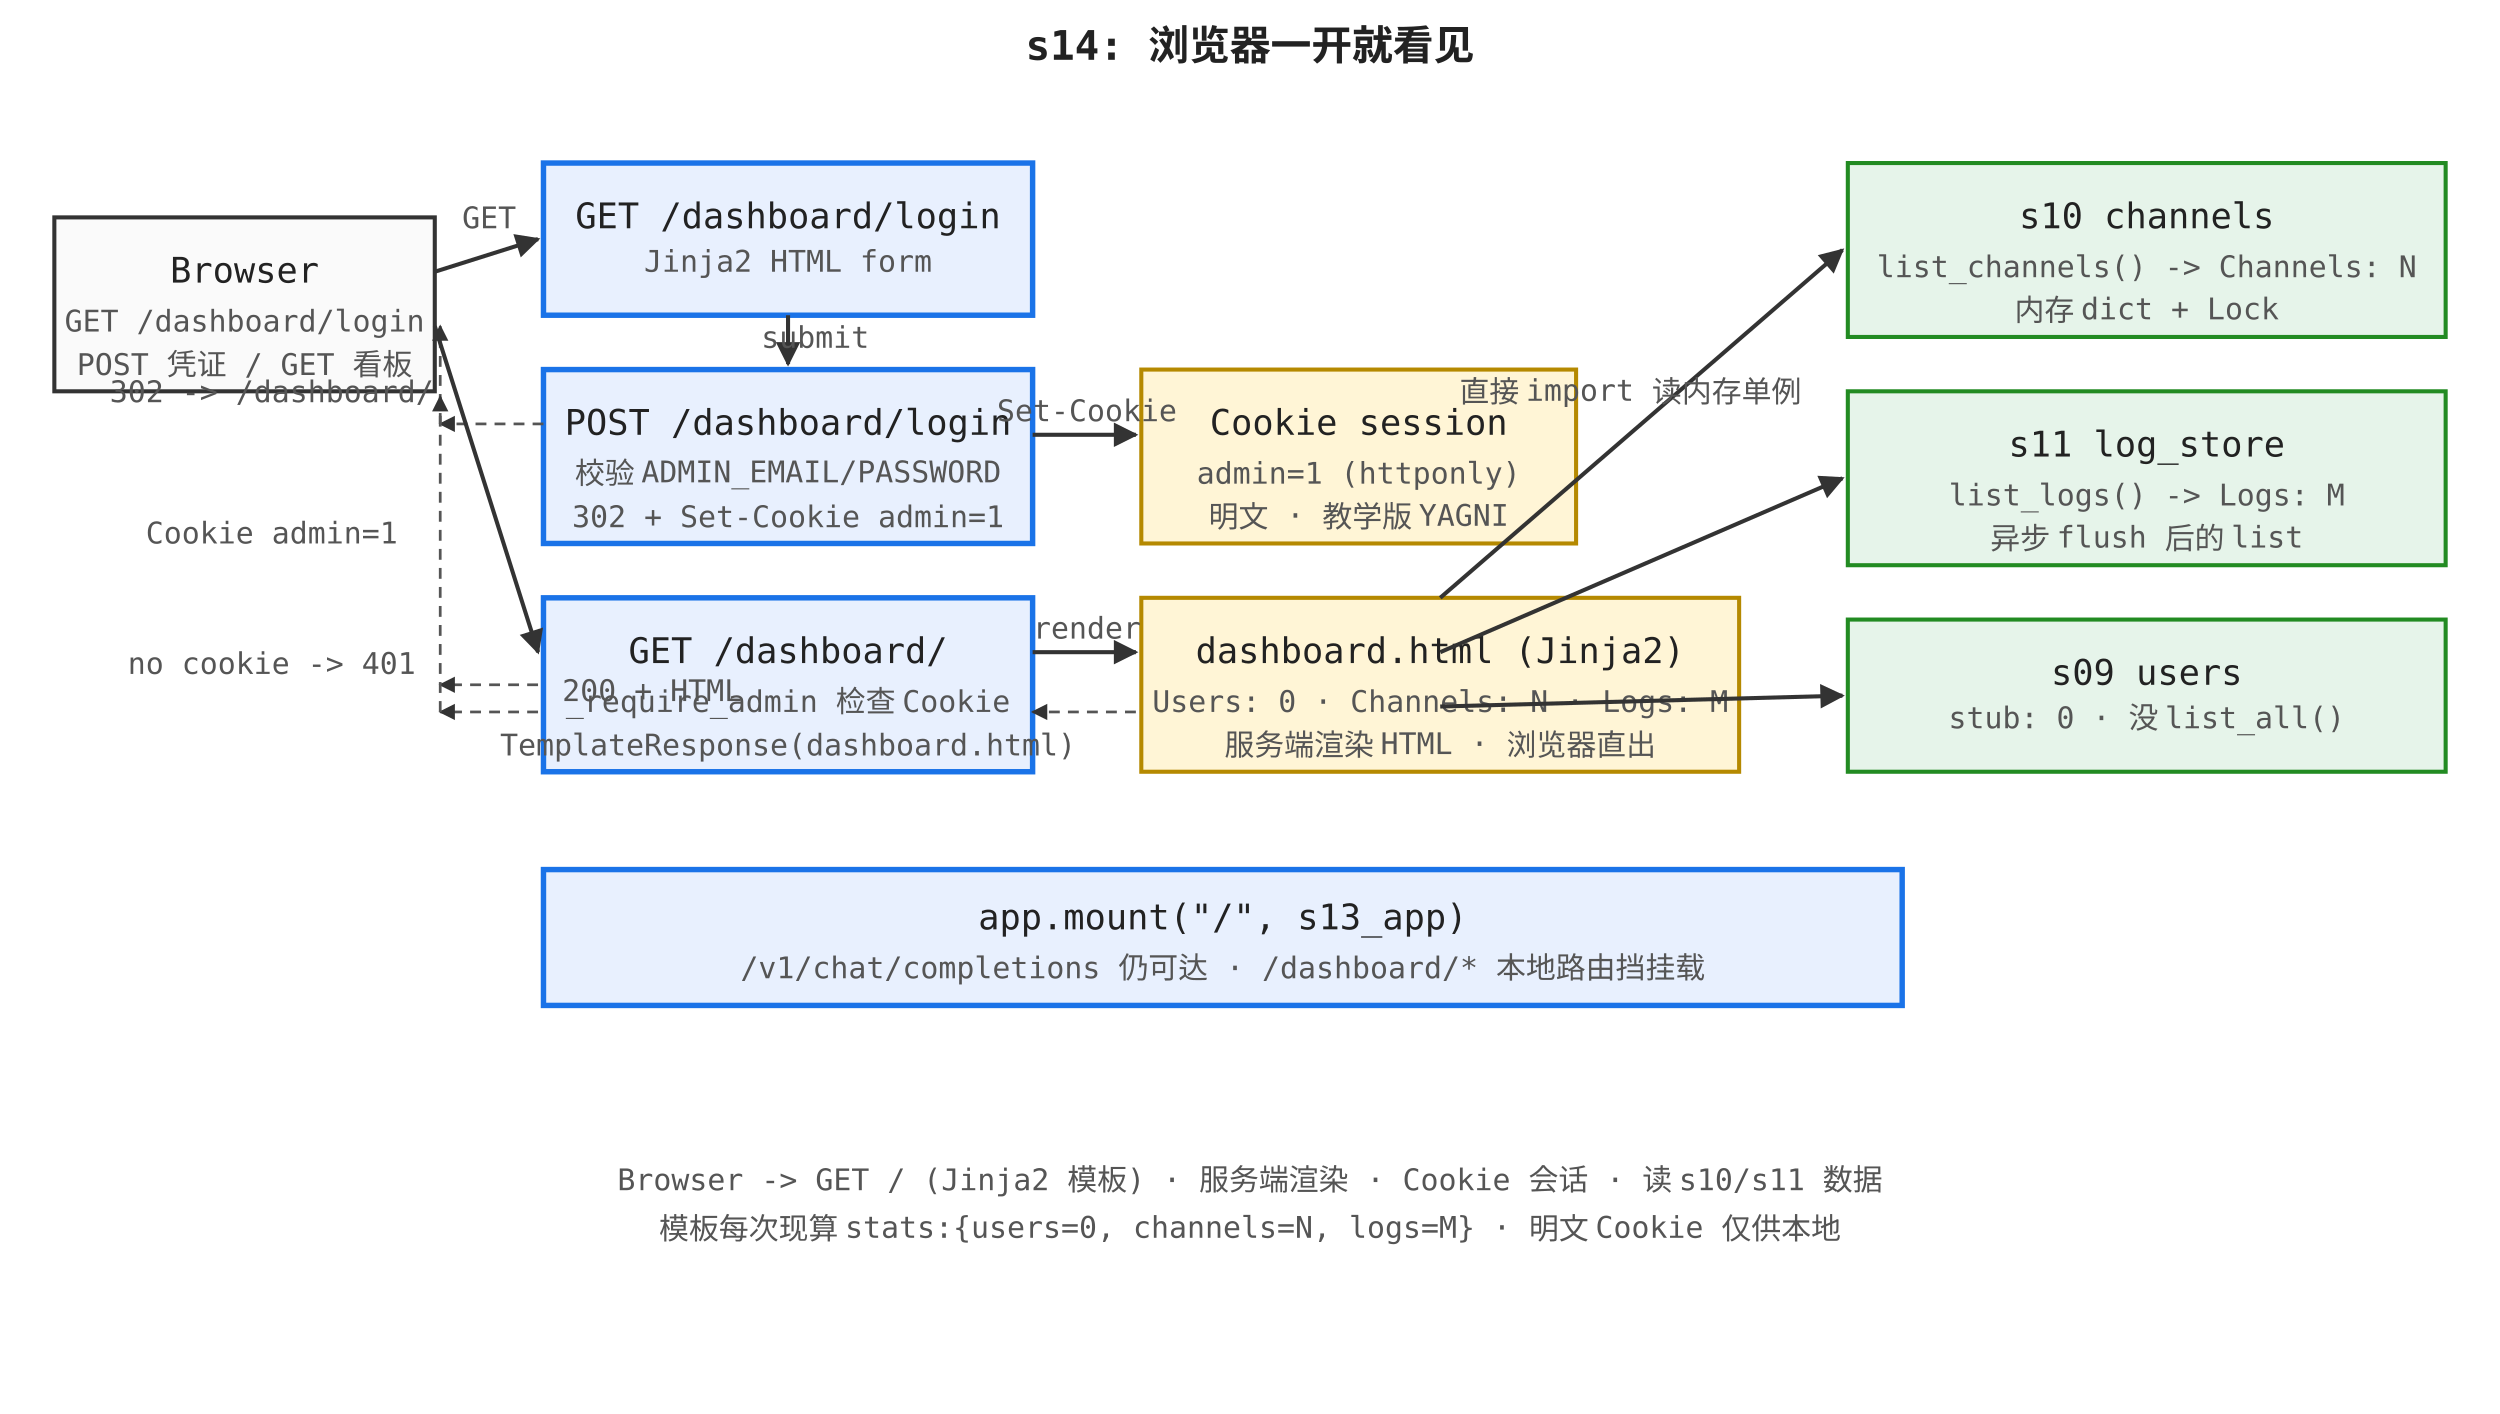
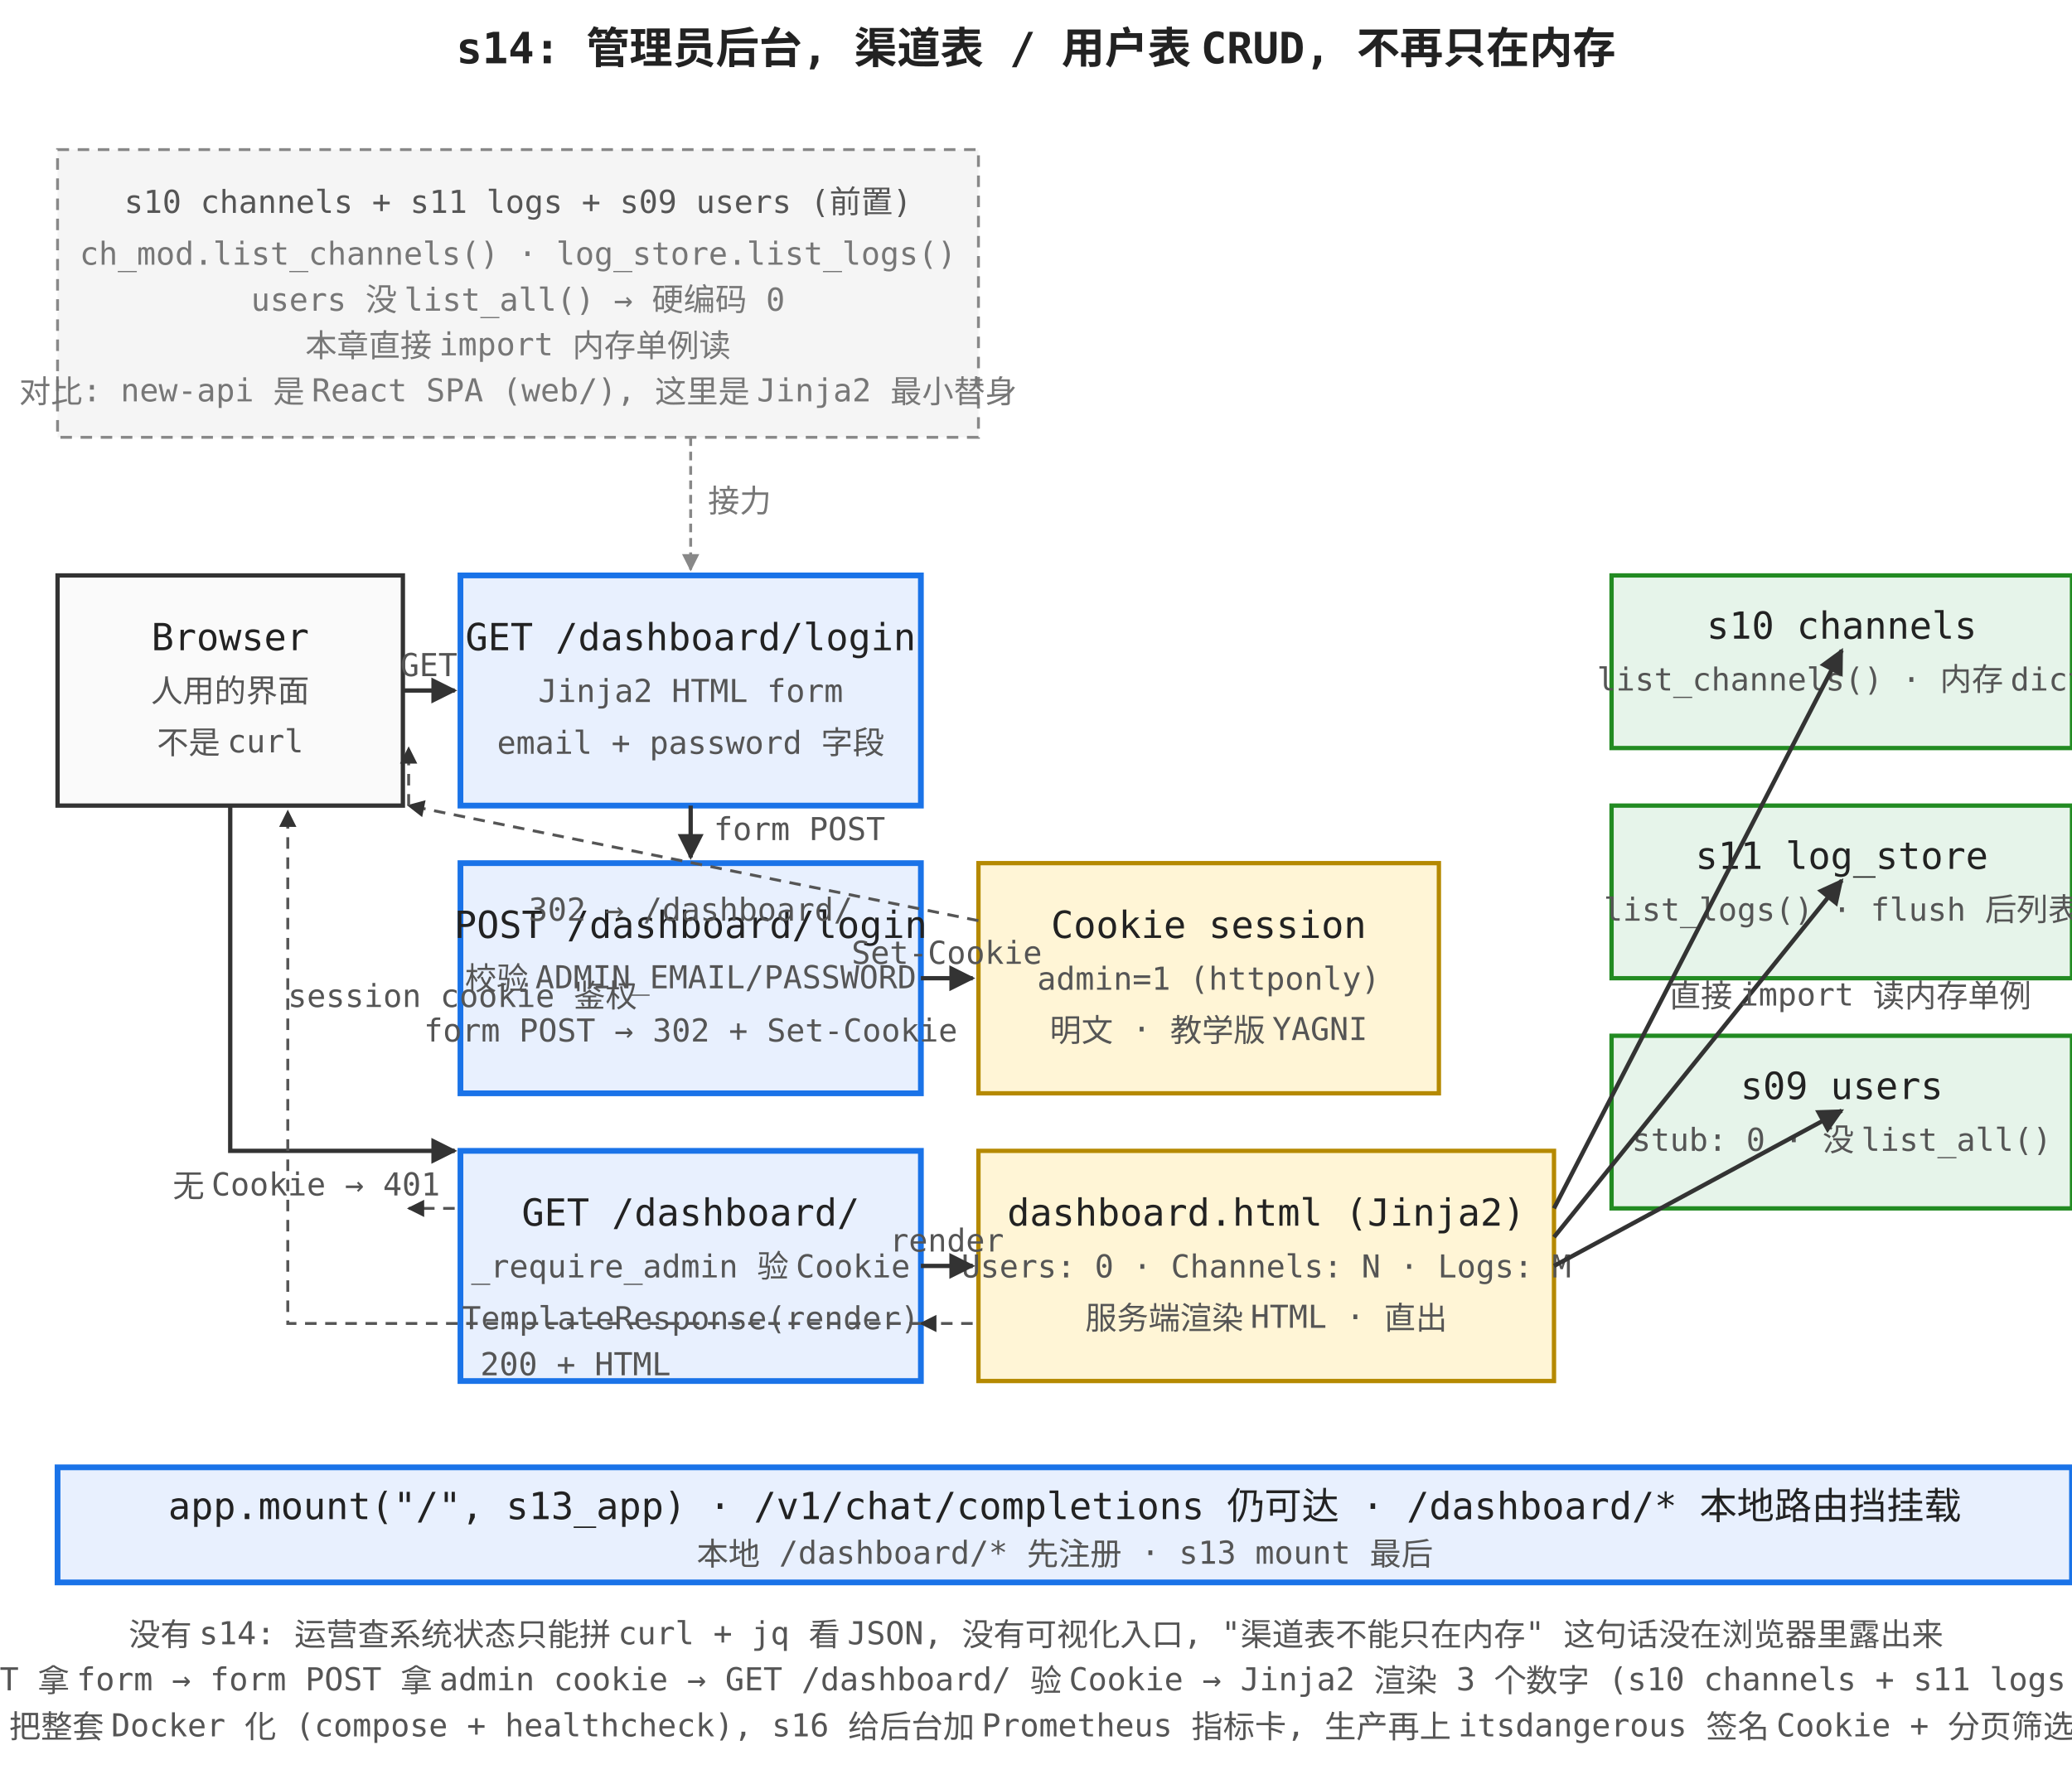
- <svg xmlns="http://www.w3.org/2000/svg" viewBox="0 0 920 520" font-family="monospace">
+ <svg xmlns="http://www.w3.org/2000/svg" viewBox="0 0 720 620" font-family="monospace">
  <style>
    .client     { fill: #fafafa; stroke: #333;    stroke-width: 1.5; }
    .gateway    { fill: #e8f0fe; stroke: #1a73e8; stroke-width: 2;   }
    .middleware { fill: #fff5d6; stroke: #b58900; stroke-width: 1.5; }
    .storage    { fill: #e6f4ea; stroke: #228b22; stroke-width: 1.5; }
    .upstream   { fill: #fce8e6; stroke: #c5221f; stroke-width: 1.5; }
+     .reference  { fill: #f5f5f5; stroke: #888;    stroke-width: 1; stroke-dasharray: 4 3; }
    .title      { font-size: 15px; font-weight: bold; fill: #222; }
    .label      { font-size: 13px; fill: #222; }
    .small      { font-size: 11px; fill: #555; }
+     .refsmall   { font-size: 11px; fill: #777; }
    .arrow      { stroke: #333; stroke-width: 1.5; fill: none; marker-end: url(#arrow); }
    .arrowR     { stroke: #555; stroke-width: 1;   fill: none; marker-end: url(#arrow); stroke-dasharray: 4 3; }
+     .arrowRef   { stroke: #888; stroke-width: 1;   fill: none; marker-end: url(#arrowRef); stroke-dasharray: 3 2; }
  </style>
  <defs>
    <marker id="arrow" viewBox="0 0 10 10" refX="9" refY="5" markerWidth="6" markerHeight="6" orient="auto">
      <path d="M0,0 L10,5 L0,10 z" fill="#333" />
    </marker>
+     <marker id="arrowRef" viewBox="0 0 10 10" refX="9" refY="5" markerWidth="6" markerHeight="6" orient="auto">
+       <path d="M0,0 L10,5 L0,10 z" fill="#888" />
+     </marker>
  </defs>
-   <text x="460" y="22" text-anchor="middle" class="title">s14: 浏览器一开就看见</text>
-   <rect class="client" x="20" y="80" width="140" height="64" />
-   <text x="90" y="104" text-anchor="middle" class="label">Browser</text>
-   <text x="90" y="122" text-anchor="middle" class="small">GET /dashboard/login</text>
-   <text x="90" y="138" text-anchor="middle" class="small">POST 凭证 / GET 看板</text>
-   <rect class="gateway" x="200" y="60" width="180" height="56" />
-   <text x="290" y="84" text-anchor="middle" class="label">GET /dashboard/login</text>
-   <text x="290" y="100" text-anchor="middle" class="small">Jinja2 HTML form</text>
-   <rect class="gateway" x="200" y="136" width="180" height="64" />
-   <text x="290" y="160" text-anchor="middle" class="label">POST /dashboard/login</text>
-   <text x="290" y="178" text-anchor="middle" class="small">校验 ADMIN_EMAIL/PASSWORD</text>
-   <text x="290" y="194" text-anchor="middle" class="small">302 + Set-Cookie admin=1</text>
-   <rect class="middleware" x="420" y="136" width="160" height="64" />
-   <text x="500" y="160" text-anchor="middle" class="label">Cookie session</text>
-   <text x="500" y="178" text-anchor="middle" class="small">admin=1 (httponly)</text>
-   <text x="500" y="194" text-anchor="middle" class="small">明文 · 教学版 YAGNI</text>
-   <rect class="gateway" x="200" y="220" width="180" height="64" />
-   <text x="290" y="244" text-anchor="middle" class="label">GET /dashboard/</text>
-   <text x="290" y="262" text-anchor="middle" class="small">_require_admin 检查 Cookie</text>
-   <text x="290" y="278" text-anchor="middle" class="small">TemplateResponse(dashboard.html)</text>
-   <rect class="middleware" x="420" y="220" width="220" height="64" />
-   <text x="530" y="244" text-anchor="middle" class="label">dashboard.html (Jinja2)</text>
-   <text x="530" y="262" text-anchor="middle" class="small">Users: 0 · Channels: N · Logs: M</text>
-   <text x="530" y="278" text-anchor="middle" class="small">服务端渲染 HTML · 浏览器直出</text>
-   <line class="arrow" x1="160" y1="100" x2="198" y2="88" />
-   <text x="180" y="84" text-anchor="middle" class="small">GET</text>
-   <line class="arrow" x1="290" y1="116" x2="290" y2="134" />
-   <text x="300" y="128" text-anchor="middle" class="small">submit</text>
-   <line class="arrow" x1="380" y1="160" x2="418" y2="160" />
-   <text x="400" y="155" text-anchor="middle" class="small">Set-Cookie</text>
-   <line class="arrowR" x1="200" y1="156" x2="162" y2="156" />
-   <line class="arrowR" x1="162" y1="156" x2="162" y2="120" />
-   <text x="100" y="148" text-anchor="middle" class="small">302 -&gt; /dashboard/</text>
-   <line class="arrow" x1="160" y1="120" x2="198" y2="240" />
-   <text x="100" y="200" text-anchor="middle" class="small">Cookie admin=1</text>
-   <line class="arrow" x1="380" y1="240" x2="418" y2="240" />
-   <text x="400" y="235" text-anchor="middle" class="small">render</text>
-   <line class="arrowR" x1="198" y1="252" x2="162" y2="252" stroke="#c5221f" />
-   <text x="100" y="248" text-anchor="middle" class="small" fill="#c5221f">no cookie -&gt; 401</text>
-   <rect class="storage" x="680" y="60" width="220" height="64" />
-   <text x="790" y="84" text-anchor="middle" class="label">s10 channels</text>
-   <text x="790" y="102" text-anchor="middle" class="small">list_channels() -&gt; Channels: N</text>
-   <text x="790" y="118" text-anchor="middle" class="small">内存 dict + Lock</text>
-   <rect class="storage" x="680" y="144" width="220" height="64" />
-   <text x="790" y="168" text-anchor="middle" class="label">s11 log_store</text>
-   <text x="790" y="186" text-anchor="middle" class="small">list_logs() -&gt; Logs: M</text>
-   <text x="790" y="202" text-anchor="middle" class="small">异步 flush 后的 list</text>
-   <rect class="storage" x="680" y="228" width="220" height="56" />
-   <text x="790" y="252" text-anchor="middle" class="label">s09 users</text>
-   <text x="790" y="268" text-anchor="middle" class="small">stub: 0 · 没 list_all()</text>
-   <line class="arrow" x1="530" y1="220" x2="678" y2="92" />
-   <text x="600" y="148" text-anchor="middle" class="small" fill="#228b22">直接 import 读内存单例</text>
-   <line class="arrow" x1="530" y1="240" x2="678" y2="176" />
-   <line class="arrow" x1="530" y1="260" x2="678" y2="256" />
-   <rect class="gateway" x="200" y="320" width="500" height="50" />
-   <text x="450" y="342" text-anchor="middle" class="label">app.mount("/", s13_app)</text>
-   <text x="450" y="360" text-anchor="middle" class="small">/v1/chat/completions 仍可达 · /dashboard/* 本地路由挡挂载</text>
-   <line class="arrowR" x1="418" y1="262" x2="380" y2="262" stroke="#228b22" />
-   <line class="arrowR" x1="198" y1="262" x2="162" y2="262" stroke="#228b22" />
-   <line class="arrowR" x1="162" y1="262" x2="162" y2="146" stroke="#228b22" />
-   <text x="240" y="258" text-anchor="middle" class="small" fill="#228b22">200 + HTML</text>
-   <text x="460" y="438" text-anchor="middle" class="small">Browser -&gt; GET / (Jinja2 模板) · 服务端渲染 · Cookie 会话 · 读 s10/s11 数据</text>
-   <text x="460" y="456" text-anchor="middle" class="small">模板每次现算 stats:{users=0, channels=N, logs=M} · 明文 Cookie 仅供本地</text>
+   <text x="360" y="22" text-anchor="middle" class="title">s14: 管理员后台, 渠道表 / 用户表 CRUD, 不再只在内存</text>
+   <rect class="reference" x="20" y="52" width="320" height="100" />
+   <text x="180" y="74" text-anchor="middle" class="small" fill="#555">s10 channels + s11 logs + s09 users (前置)</text>
+   <text x="180" y="92" text-anchor="middle" class="refsmall">ch_mod.list_channels() · log_store.list_logs()</text>
+   <text x="180" y="108" text-anchor="middle" class="refsmall">users 没 list_all() → 硬编码 0</text>
+   <text x="180" y="124" text-anchor="middle" class="refsmall">本章直接 import 内存单例读</text>
+   <text x="180" y="140" text-anchor="middle" class="refsmall">对比: new-api 是 React SPA (web/), 这里是 Jinja2 最小替身</text>
+   <rect class="client" x="20" y="200" width="120" height="80" />
+   <text x="80" y="226" text-anchor="middle" class="label">Browser</text>
+   <text x="80" y="244" text-anchor="middle" class="small">人用的界面</text>
+   <text x="80" y="262" text-anchor="middle" class="small">不是 curl</text>
+   <rect class="gateway" x="160" y="200" width="160" height="80" />
+   <text x="240" y="226" text-anchor="middle" class="label">GET /dashboard/login</text>
+   <text x="240" y="244" text-anchor="middle" class="small">Jinja2 HTML form</text>
+   <text x="240" y="262" text-anchor="middle" class="small">email + password 字段</text>
+   <rect class="gateway" x="160" y="300" width="160" height="80" />
+   <text x="240" y="326" text-anchor="middle" class="label">POST /dashboard/login</text>
+   <text x="240" y="344" text-anchor="middle" class="small">校验 ADMIN_EMAIL/PASSWORD</text>
+   <text x="240" y="362" text-anchor="middle" class="small">form POST → 302 + Set-Cookie</text>
+   <rect class="middleware" x="340" y="300" width="160" height="80" />
+   <text x="420" y="326" text-anchor="middle" class="label">Cookie session</text>
+   <text x="420" y="344" text-anchor="middle" class="small">admin=1 (httponly)</text>
+   <text x="420" y="362" text-anchor="middle" class="small">明文 · 教学版 YAGNI</text>
+   <rect class="gateway" x="160" y="400" width="160" height="80" />
+   <text x="240" y="426" text-anchor="middle" class="label">GET /dashboard/</text>
+   <text x="240" y="444" text-anchor="middle" class="small">_require_admin 验 Cookie</text>
+   <text x="240" y="462" text-anchor="middle" class="small">TemplateResponse(render)</text>
+   <rect class="middleware" x="340" y="400" width="200" height="80" />
+   <text x="440" y="426" text-anchor="middle" class="label">dashboard.html (Jinja2)</text>
+   <text x="440" y="444" text-anchor="middle" class="small">Users: 0 · Channels: N · Logs: M</text>
+   <text x="440" y="462" text-anchor="middle" class="small">服务端渲染 HTML · 直出</text>
+   <line class="arrowR" x1="158" y1="420" x2="142" y2="420" stroke="#c5221f" />
+   <text x="60" y="416" text-anchor="start" class="small" fill="#c5221f">无 Cookie → 401</text>
+   <line class="arrow" x1="140" y1="240" x2="158" y2="240" />
+   <text x="149" y="235" text-anchor="middle" class="small">GET</text>
+   <line class="arrow" x1="240" y1="280" x2="240" y2="298" />
+   <text x="248" y="292" text-anchor="start" class="small">form POST</text>
+   <line class="arrow" x1="320" y1="340" x2="338" y2="340" />
+   <text x="329" y="335" text-anchor="middle" class="small">Set-Cookie</text>
+   <line class="arrowR" x1="340" y1="320" x2="142" y2="280" stroke="#228b22" />
+   <polyline class="arrowR" points="142,280 142,260" stroke="#228b22" />
+   <text x="240" y="320" text-anchor="middle" class="small" fill="#228b22">302 → /dashboard/</text>
+   <polyline class="arrow" points="80,280 80,400 158,400" stroke="#228b22" />
+   <text x="100" y="350" text-anchor="start" class="small" fill="#228b22">session cookie 鉴权</text>
+   <line class="arrow" x1="320" y1="440" x2="338" y2="440" />
+   <text x="329" y="435" text-anchor="middle" class="small">render</text>
+   <line class="arrowR" x1="338" y1="460" x2="320" y2="460" stroke="#228b22" />
+   <polyline class="arrowR" points="320,460 100,460 100,282" stroke="#228b22" />
+   <text x="200" y="478" text-anchor="middle" class="small" fill="#228b22">200 + HTML</text>
+   <rect class="storage" x="560" y="200" width="160" height="60" />
+   <text x="640" y="222" text-anchor="middle" class="label">s10 channels</text>
+   <text x="640" y="240" text-anchor="middle" class="small">list_channels() · 内存 dict</text>
+   <rect class="storage" x="560" y="280" width="160" height="60" />
+   <text x="640" y="302" text-anchor="middle" class="label">s11 log_store</text>
+   <text x="640" y="320" text-anchor="middle" class="small">list_logs() · flush 后列表</text>
+   <rect class="storage" x="560" y="360" width="160" height="60" />
+   <text x="640" y="382" text-anchor="middle" class="label">s09 users</text>
+   <text x="640" y="400" text-anchor="middle" class="small">stub: 0 · 没 list_all()</text>
+   <line class="arrow" x1="540" y1="420" x2="640" y2="226" stroke="#228b22" />
+   <line class="arrow" x1="540" y1="430" x2="640" y2="306" stroke="#228b22" />
+   <line class="arrow" x1="540" y1="440" x2="640" y2="386" stroke="#228b22" />
+   <text x="580" y="350" text-anchor="start" class="small" fill="#228b22">直接 import 读内存单例</text>
+   <line class="arrowRef" x1="240" y1="152" x2="240" y2="198" />
+   <text x="246" y="178" text-anchor="start" class="refsmall">接力</text>
+   <rect class="gateway" x="20" y="510" width="700" height="40" />
+   <text x="370" y="528" text-anchor="middle" class="label">app.mount("/", s13_app) · /v1/chat/completions 仍可达 · /dashboard/* 本地路由挡挂载</text>
+   <text x="370" y="544" text-anchor="middle" class="small">本地 /dashboard/* 先注册 · s13 mount 最后</text>
+   <text x="360" y="572" text-anchor="middle" class="small">没有 s14: 运营查系统状态只能拼 curl + jq 看 JSON, 没有可视化入口, "渠道表不能只在内存" 这句话没在浏览器里露出来</text>
+   <text x="360" y="588" text-anchor="middle" class="small">本章做了啥: 浏览器 GET 拿 form → form POST 拿 admin cookie → GET /dashboard/ 验 Cookie → Jinja2 渲染 3 个数字 (s10 channels + s11 logs + s09 users stub)</text>
+   <text x="360" y="604" text-anchor="middle" class="small">后续接力: s15 把整套 Docker 化 (compose + healthcheck), s16 给后台加 Prometheus 指标卡, 生产再上 itsdangerous 签名 Cookie + 分页筛选 + 真 CRUD UI</text>
</svg>
